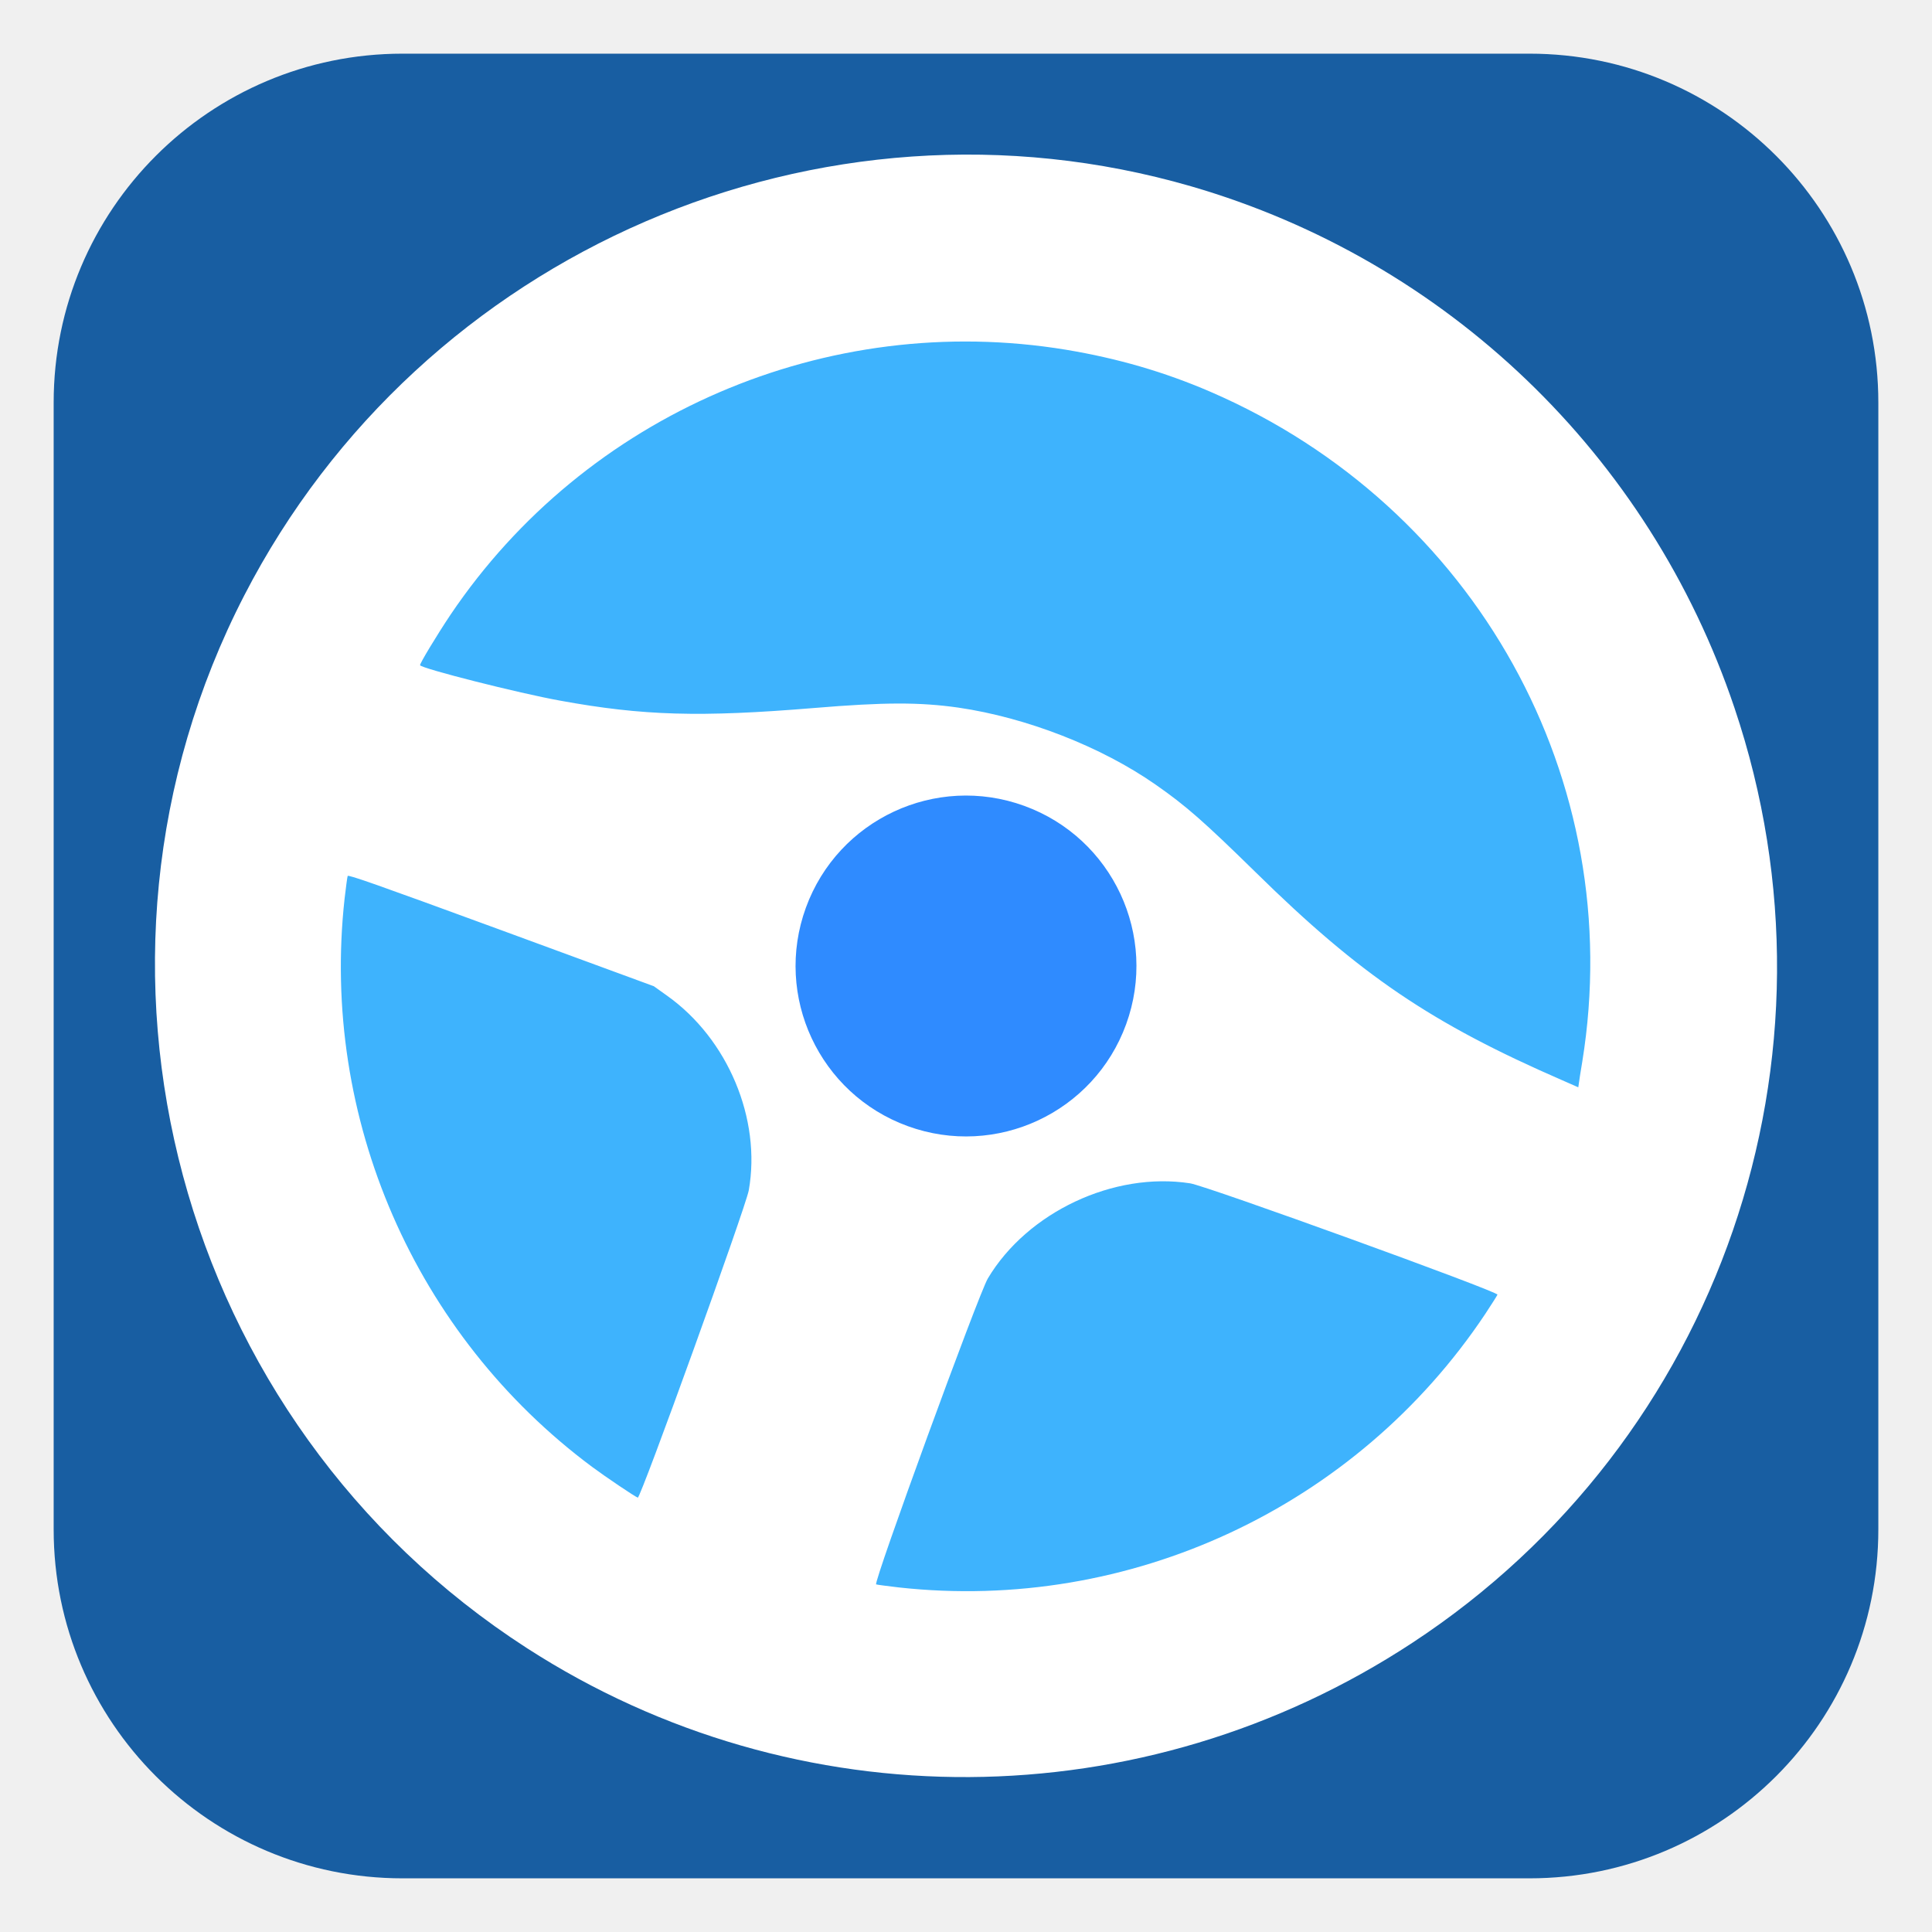
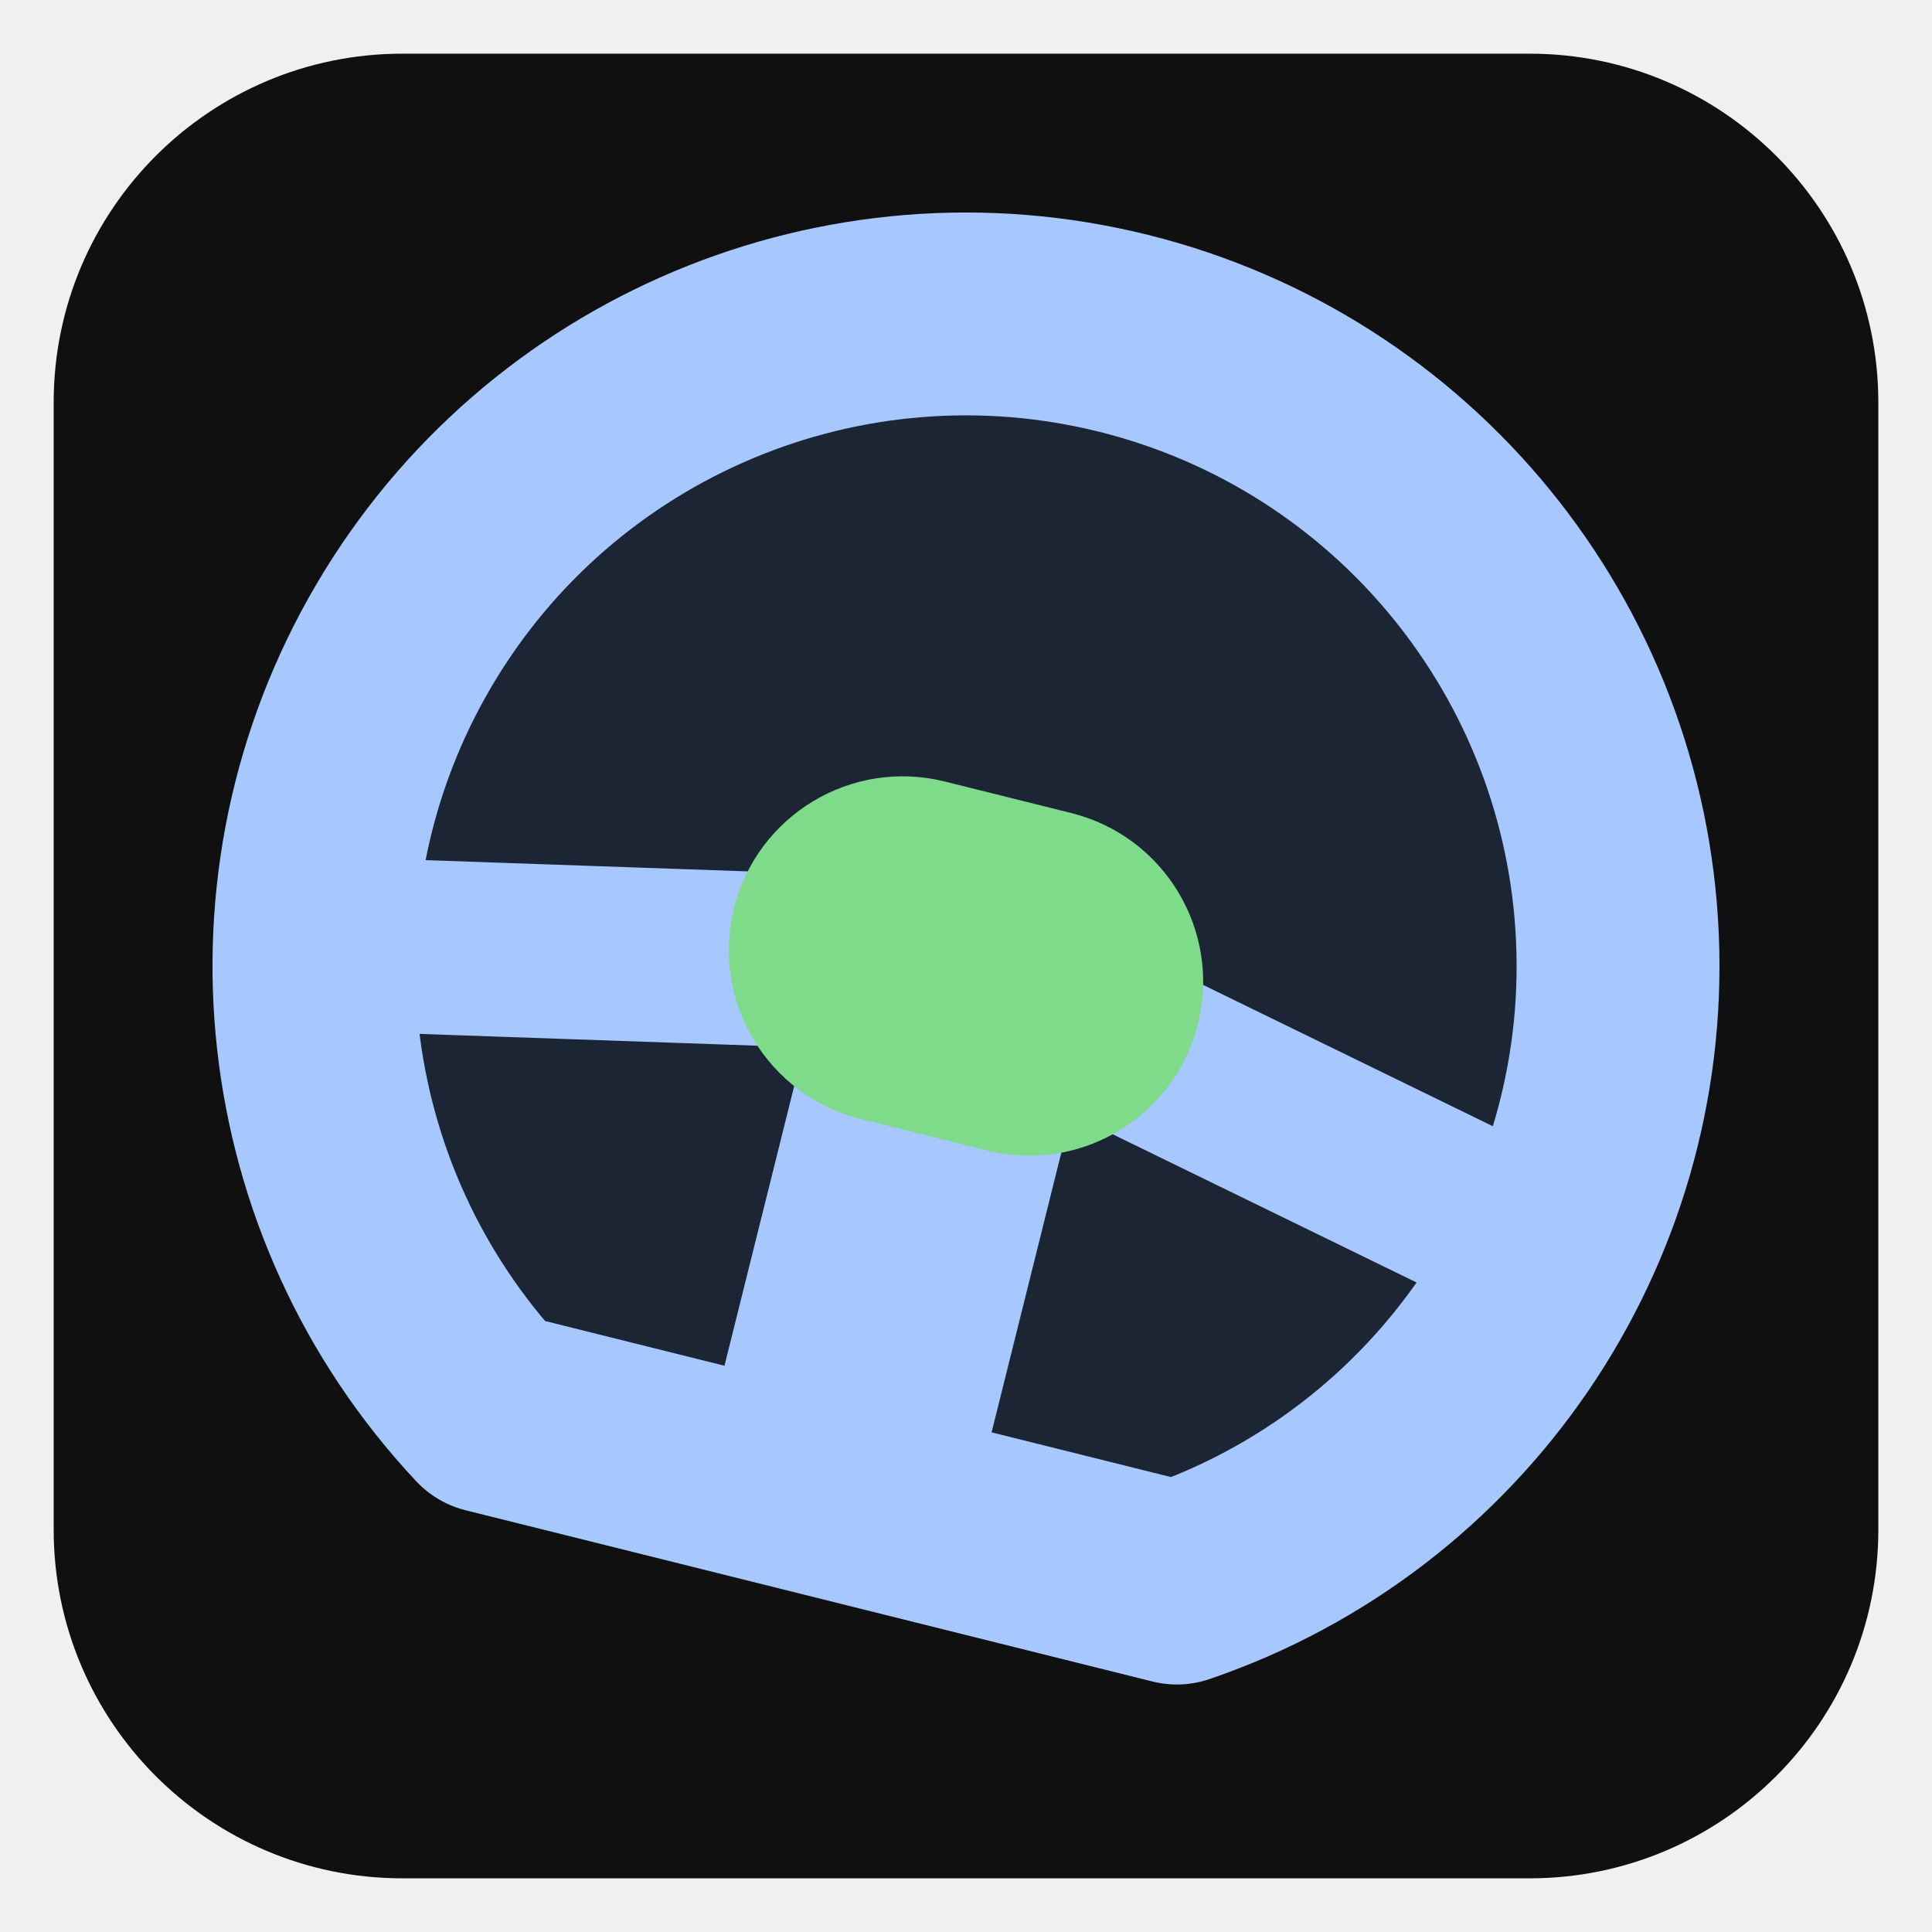
<svg xmlns="http://www.w3.org/2000/svg" width="256" height="256" viewBox="18 18 72 72">
-   <rect x="20" y="20" width="68" height="68" rx="13" fill="#185EA2" />
-   <g transform="translate(54 54) scale(1.08) translate(-54 -54)">
-     <g transform="rotate(20 54 54)">
-       <circle cx="54" cy="54" r="21.84" fill="#3EB3FD" />
-       <path transform="translate(26.0 82.0) scale(0.0056 -0.0056)" d="M4660 9989 c-2371 -159 -4318 -1998 -4620 -4364 -324 -2539 1352 -4930 3855 -5500 1926 -439 3928 303 5116 1897 1355 1817 1312 4319 -106 6093 -1026 1285 -2609 1983 -4245 1874z m545 -1149 c1778 -105 3236 -1370 3565 -3095 11 -60 23 -121 26 -133 l5 -24 -108 7 c-879 54 -1391 183 -2213 558 -410 186 -543 238 -765 297 -394 105 -889 116 -1304 30 -236 -50 -437 -123 -836 -307 -639 -294 -973 -405 -1485 -492 -255 -44 -869 -106 -885 -90 -6 7 34 210 70 357 360 1445 1538 2555 3005 2831 316 59 617 79 925 61z m-74 -2925 c175 -19 383 -128 528 -277 425 -434 320 -1140 -214 -1443 -502 -285 -1145 -26 -1326 534 -154 480 124 998 621 1156 125 39 227 47 391 30z m-1799 -1717 c443 -122 806 -515 883 -955 18 -105 23 -2013 5 -2013 -21 0 -229 52 -330 82 -1304 390 -2308 1447 -2630 2768 -16 68 -30 130 -30 138 0 10 182 12 1003 10 l1002 -3 97 -27z m5438 19 c0 -7 -14 -69 -30 -137 -339 -1391 -1429 -2481 -2820 -2820 -68 -16 -130 -30 -137 -30 -21 0 -19 1898 2 2007 89 467 504 885 971 977 98 20 2014 23 2014 3z" fill="#FFFFFF" />
-       <circle cx="54" cy="54" r="5.88" fill="#2F8BFF" />
-     </g>
+   <rect x="20" y="20" width="68" height="68" rx="13" fill="#101010" />
+   <g transform="translate(54 54) scale(1.08) rotate(14) translate(-54 -54)">
+     <path d="M42.71,69.90A19.5,19.5 0 1,1 65.29,69.90Z" fill="#1B2533" />
+     <path d="M54,54L32.97,58.47" stroke="#A6C8FF" stroke-width="6" stroke-linecap="round" />
+     <path d="M54,54L75.03,58.47" stroke="#A6C8FF" stroke-width="6" stroke-linecap="round" />
+     <path d="M54,54L54.00,70.65" stroke="#A6C8FF" stroke-width="9.5" stroke-linecap="round" />
+     <path d="M41.79,72.90A22.5,22.5 0 1,1 66.21,72.90Z" fill="none" stroke="#A6C8FF" stroke-width="7" stroke-linejoin="round" />
+     <path d="M51.75,48.00h4.50a6.0,6.0 0 0,1 0,12h-4.50a6.0,6.0 0 0,1 0,-12z" fill="#7EDB8A" />
  </g>
</svg>
